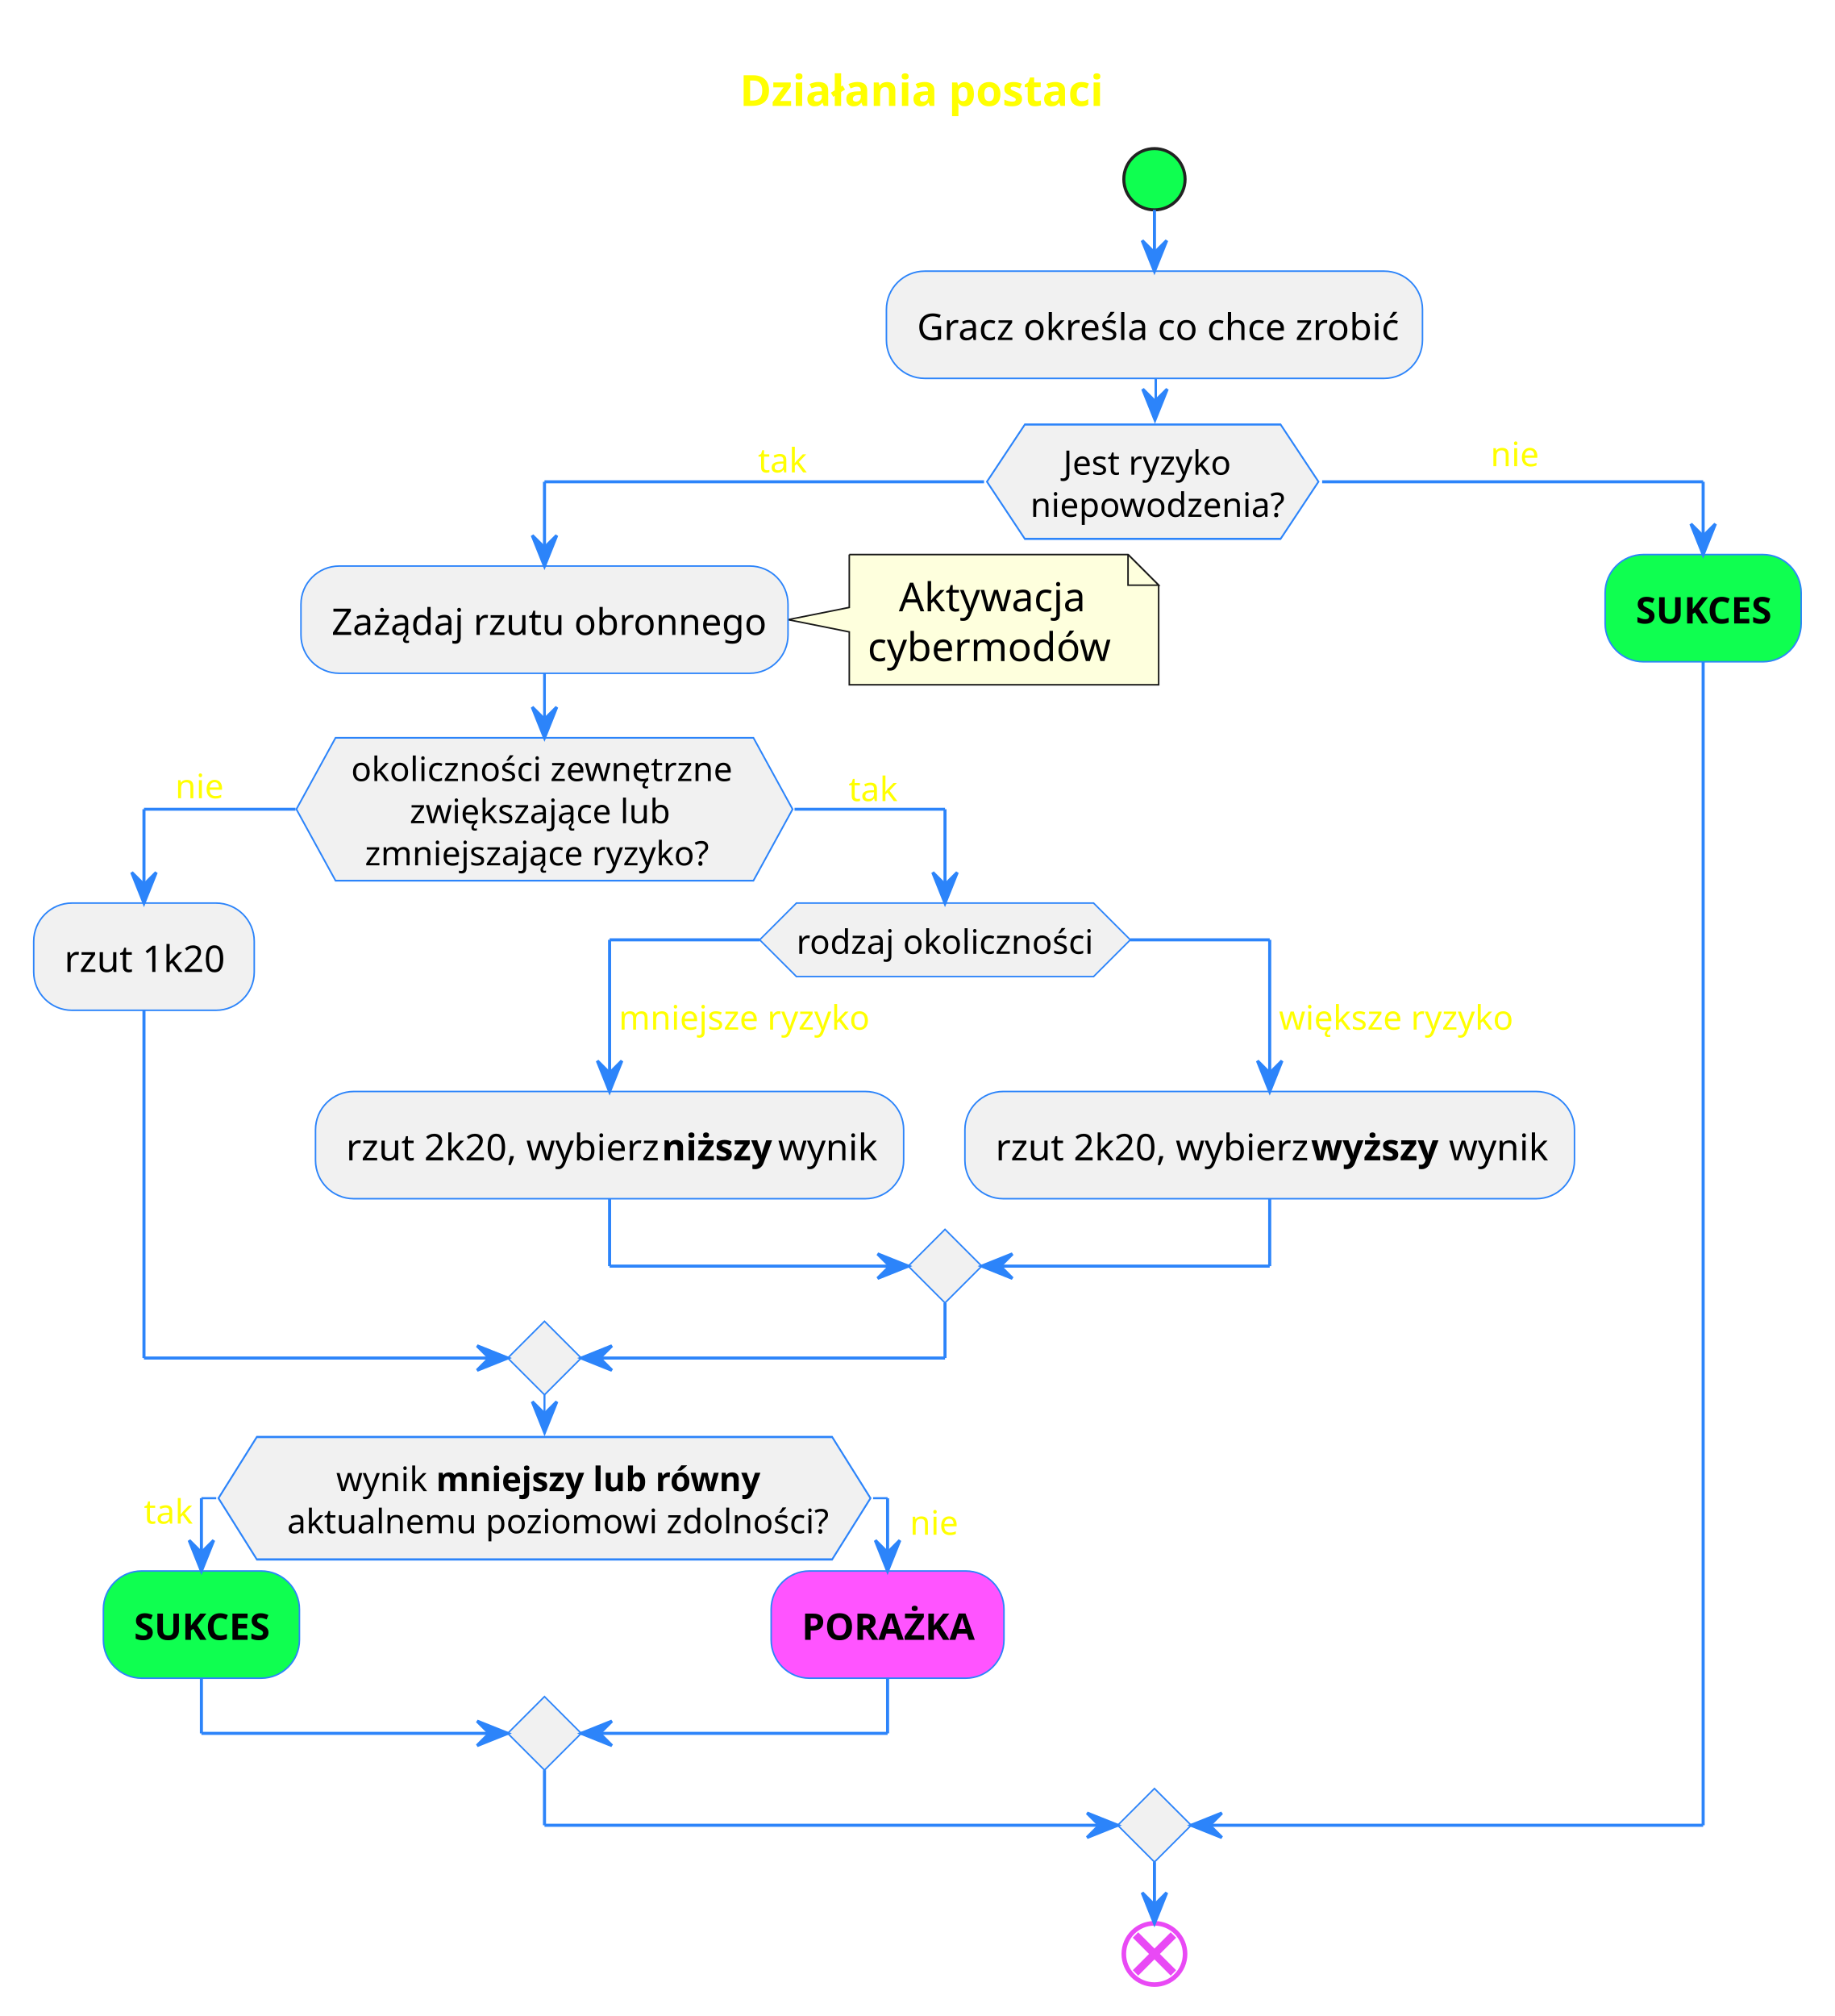
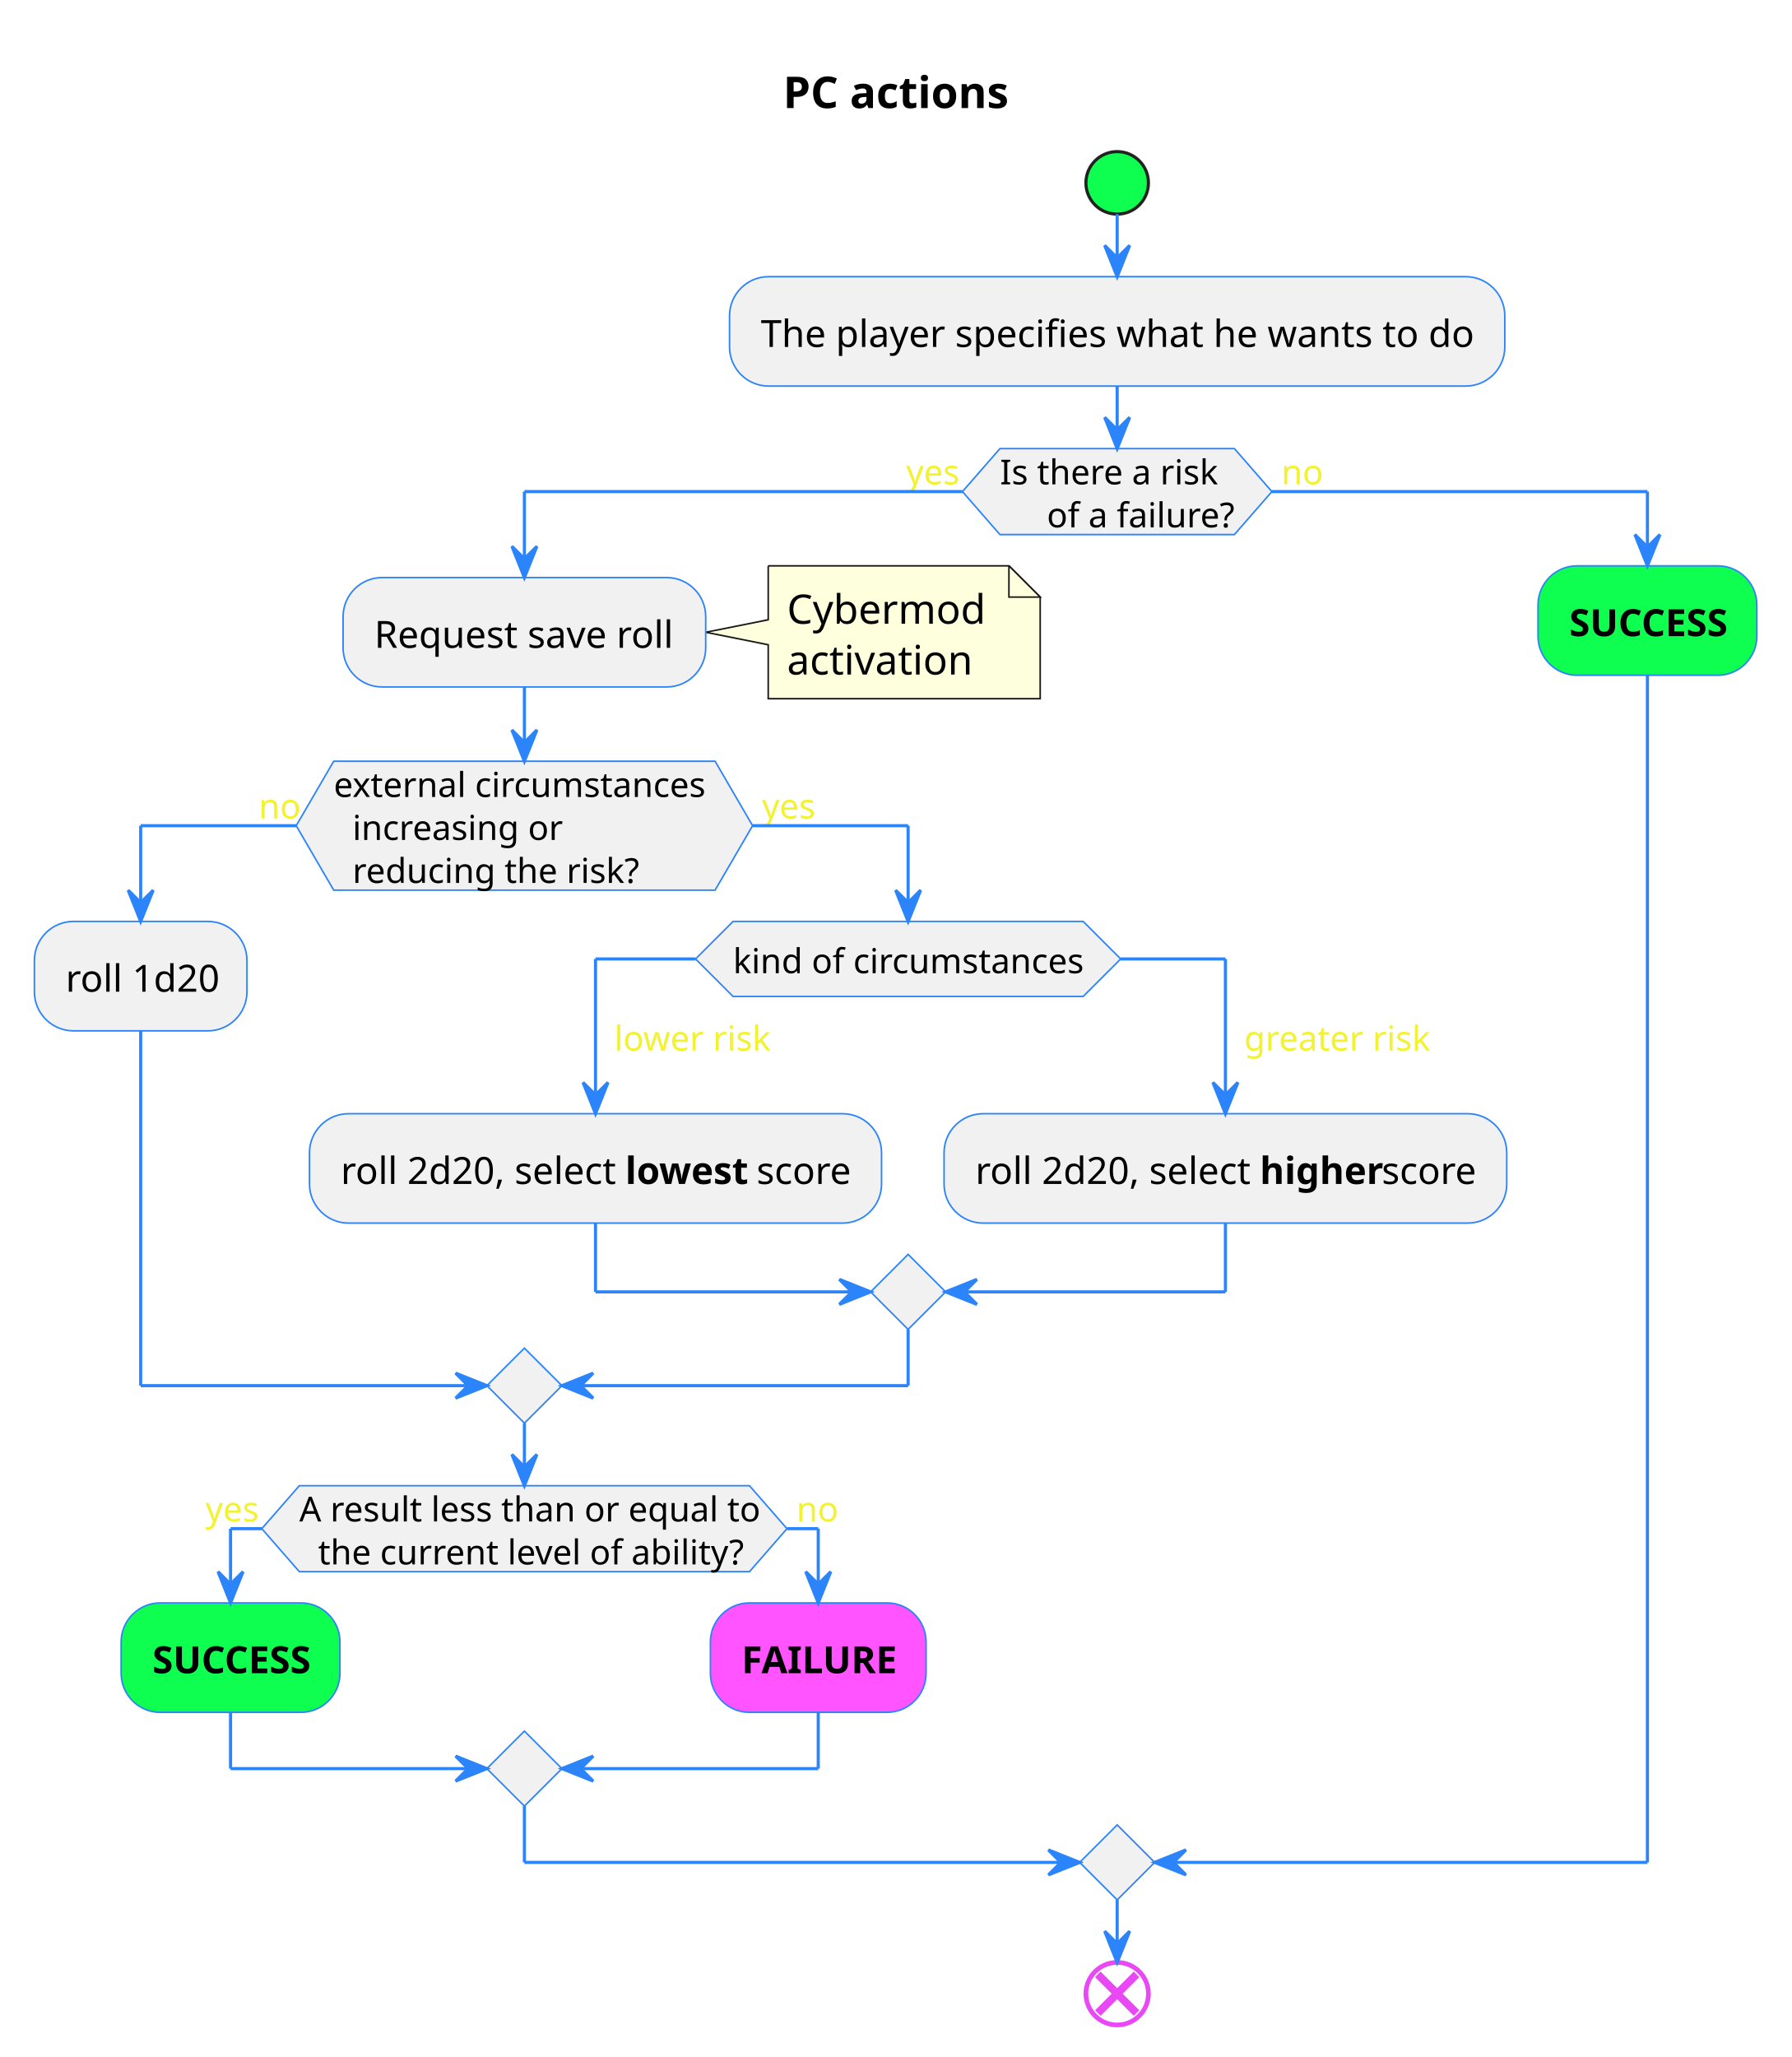
- <svg xmlns="http://www.w3.org/2000/svg" contentStyleType="text/css" height="658px" preserveAspectRatio="none" style="width:599px;height:658px;background:#FFFFFF;" version="1.1" viewBox="0 0 599 658" width="599px" zoomAndPan="magnify" id="svg229">
-   <defs id="defs2" />
-   <g id="g227">
-     <rect fill="none" height="27.5" id="_title" style="stroke:none;stroke-width:1.0;" width="123" x="236.5" y="15" />
-     <text fill="#000000" font-family="Oxanium" font-size="14" font-weight="bold" lengthAdjust="spacing" textLength="113" x="241.5" y="34.56" id="text5" style="fill:#ffff00">Działania postaci</text>
-     <ellipse cx="376.875" cy="58.5" fill="#0FFF50" rx="10" ry="10" style="stroke:#222222;stroke-width:1.0;" id="ellipse7" />
-     <rect fill="#F1F1F1" height="35" rx="12.5" ry="12.5" style="stroke:#2C84FA;stroke-width:0.5;" width="175" x="289.375" y="88.5" id="rect9" />
-     <text fill="#000000" font-family="Oxanium" font-size="12" lengthAdjust="spacing" textLength="155" x="299.375" y="110.98" id="text11">Gracz określa co chce zrobić</text>
-     <polygon fill="#f1f1f1" points="417.375,143.5 429.375,157.25 417.375,171 336.375,171 324.375,157.25 336.375,143.5 " style="stroke:#2c84fa;stroke-width:0.5" id="polygon13" transform="matrix(1.030826,0,0,1.357239,-12.18606,-56.20441)" />
-     <text fill="#000000" font-family="Oxanium" font-size="11px" lengthAdjust="spacing" textLength="60" x="336.375" y="154.94" id="text15" transform="translate(10.73101)">Jest ryzyko</text>
-     <text fill="#000000" font-family="Oxanium" font-size="11" lengthAdjust="spacing" textLength="81" x="336.375" y="168.69" id="text17">niepowodzenia?</text>
-     <text fill="#000000" font-family="Oxanium" font-size="11px" lengthAdjust="spacing" textLength="16" x="308.375" y="154.94" id="text19" transform="translate(-60.93281,-0.7601562)" style="fill:#ffff00">tak</text>
-     <text fill="#000000" font-family="Oxanium" font-size="11px" lengthAdjust="spacing" textLength="15" x="429.375" y="154.94" id="text21" transform="translate(57.20859,-2.764453)" style="fill:#ffff00">nie</text>
-     <path d="M277.25,181 L277.25,198.25 L257.25,202.25 L277.25,206.25 L277.25,223.5 A0,0 0 0 0 277.25,223.5 L378.25,223.5 A0,0 0 0 0 378.25,223.5 L378.25,191 L368.25,181 L277.25,181 A0,0 0 0 0 277.25,181 " fill="#FEFFDD" style="stroke:#181818;stroke-width:0.5;" id="path23" />
-     <path d="M368.25,181 L368.25,191 L378.25,191 L368.25,181 " fill="#FEFFDD" style="stroke:#181818;stroke-width:0.5;" id="path25" />
-     <text fill="#000000" font-family="Oxanium" font-size="13px" lengthAdjust="spacing" textLength="61" x="283.25" y="199.52" id="text27" transform="translate(10.176)">Aktywacja</text>
-     <text fill="#000000" font-family="Oxanium" font-size="13" lengthAdjust="spacing" textLength="80" x="283.25" y="215.77" id="text29">cybermodów</text>
-     <rect fill="#F1F1F1" height="35" rx="12.5" ry="12.5" style="stroke:#2C84FA;stroke-width:0.5;" width="159" x="98.25" y="184.75" id="rect31" />
-     <text fill="#000000" font-family="Oxanium" font-size="12" lengthAdjust="spacing" textLength="139" x="108.25" y="207.23" id="text33">Zażądaj rzutu obronnego</text>
-     <polygon fill="#f1f1f1" points="241.75,243.5 253.75,264.125 241.75,284.75 113.75,284.75 101.75,264.125 113.75,243.5 " style="stroke:#2c84fa;stroke-width:0.5" id="polygon35" transform="matrix(1.065766,0,0,1.130364,-11.68987,-34.43223)" />
-     <text fill="#000000" font-family="Oxanium" font-size="11px" lengthAdjust="spacing" textLength="125" x="113.75" y="254.94" id="text37" transform="translate(0.879005)">okoliczności zewnętrzne</text>
-     <text fill="#000000" font-family="Oxanium" font-size="11px" lengthAdjust="spacing" textLength="87" x="119.75" y="268.69" id="text39" transform="translate(14)">zwiększające lub</text>
-     <text fill="#000000" font-family="Oxanium" font-size="11px" lengthAdjust="spacing" textLength="116" x="119.75" y="282.44" id="text41" transform="translate(-0.621004)">zmniejszające ryzyko?</text>
-     <text fill="#000000" font-family="Oxanium" font-size="11px" lengthAdjust="spacing" textLength="15" x="86.75" y="261.815" id="text43" transform="translate(-29.54902,-1.281055)" style="fill:#ffff00">nie</text>
-     <text fill="#000000" font-family="Oxanium" font-size="11px" lengthAdjust="spacing" textLength="16" x="253.75" y="261.815" id="text45" transform="translate(23.27637,-0.35)" style="fill:#ffff00">tak</text>
-     <rect fill="#F1F1F1" height="35" rx="12.5" ry="12.5" style="stroke:#2C84FA;stroke-width:0.5;" width="72" x="11" y="294.75" id="rect47" />
-     <text fill="#000000" font-family="Oxanium" font-size="12" lengthAdjust="spacing" textLength="52" x="21" y="317.23" id="text49">rzut 1k20</text>
-     <polygon fill="#F1F1F1" points="260,294.75,357,294.75,369,306.75,357,318.75,260,318.75,248,306.75,260,294.75" style="stroke:#2C84FA;stroke-width:0.5;" id="polygon51" />
-     <text fill="#000000" font-family="Oxanium" font-size="11" lengthAdjust="spacing" textLength="97" x="260" y="311.315" id="text53">rodzaj okoliczności</text>
-     <rect fill="#F1F1F1" height="35" rx="12.5" ry="12.5" style="stroke:#2C84FA;stroke-width:0.5;" width="192" x="103" y="356.249" id="rect55" />
-     <text fill="#000000" font-family="Oxanium" font-size="12" lengthAdjust="spacing" textLength="100" x="113" y="378.729" id="text57">rzut 2k20, wybierz</text>
-     <text fill="#000000" font-family="Oxanium" font-size="12" font-weight="bold" lengthAdjust="spacing" textLength="35" x="216" y="378.729" id="text59">niższy</text>
-     <text fill="#000000" font-family="Oxanium" font-size="12" lengthAdjust="spacing" textLength="31" x="254" y="378.729" id="text61">wynik</text>
-     <rect fill="#F1F1F1" height="35" rx="12.5" ry="12.5" style="stroke:#2C84FA;stroke-width:0.5;" width="199" x="315" y="356.249" id="rect63" />
-     <text fill="#000000" font-family="Oxanium" font-size="12" lengthAdjust="spacing" textLength="100" x="325" y="378.729" id="text65">rzut 2k20, wybierz</text>
-     <text fill="#000000" font-family="Oxanium" font-size="12" font-weight="bold" lengthAdjust="spacing" textLength="42" x="428" y="378.729" id="text67">wyższy</text>
-     <text fill="#000000" font-family="Oxanium" font-size="12" lengthAdjust="spacing" textLength="31" x="473" y="378.729" id="text69">wynik</text>
-     <polygon fill="#F1F1F1" points="308.5,401.249,308.5,401.249,320.5,413.249,308.5,425.249,308.5,425.249,296.5,413.249,308.5,401.249" style="stroke:#2C84FA;stroke-width:0.5;" id="polygon71" />
-     <polygon fill="#F1F1F1" points="177.75,431.249,189.75,443.249,177.75,455.249,165.75,443.249,177.75,431.249" style="stroke:#2C84FA;stroke-width:0.5;" id="polygon73" />
-     <polygon fill="#f1f1f1" points="267.75,475.249 279.75,488.999 267.75,502.749 87.75,502.749 75.75,488.999 87.75,475.249 " style="stroke:#2c84fa;stroke-width:0.5" id="polygon75" transform="matrix(1.043426,0,0,1.453595,-7.718974,-221.8075)" />
-     <text fill="#000000" font-family="Oxanium" font-size="11px" lengthAdjust="spacing" textLength="131" x="87.75" y="486.689" id="text77" transform="translate(21.99531)">wynik <tspan style="font-style:normal;font-variant:normal;font-weight:600;font-stretch:normal;font-family:Oxanium;-inkscape-font-specification:'Oxanium Semi-Bold'" id="tspan848">mniejszy lub równy</tspan>
-     </text>
-     <text fill="#000000" font-family="Oxanium" font-size="11" lengthAdjust="spacing" textLength="174" x="93.75" y="500.439" id="text79">aktualnemu poziomowi zdolności?</text>
-     <text fill="#000000" font-family="Oxanium" font-size="11px" lengthAdjust="spacing" textLength="16" x="59.75" y="486.689" id="text81" transform="translate(-12.78184,10.60938)" style="fill:#ffff00">tak</text>
-     <text fill="#000000" font-family="Oxanium" font-size="11px" lengthAdjust="spacing" textLength="15" x="279.75" y="486.689" id="text83" transform="translate(17.26894,14.24199)" style="fill:#ffff00">nie</text>
-     <rect fill="#0FFF50" height="35" rx="12.5" ry="12.5" style="stroke:#2C84FA;stroke-width:0.5;" width="64" x="33.75" y="512.749" id="rect85" />
-     <text fill="#000000" font-family="Oxanium" font-size="12" font-weight="bold" lengthAdjust="spacing" textLength="44" x="43.75" y="535.229" id="text87">SUKCES</text>
-     <rect fill="#FF54FF" height="35" rx="12.5" ry="12.5" style="stroke:#2C84FA;stroke-width:0.5;" width="76" x="251.75" y="512.749" id="rect89" />
-     <text fill="#000000" font-family="Oxanium" font-size="12" font-weight="bold" lengthAdjust="spacing" textLength="56" x="261.75" y="535.229" id="text91">PORAŻKA</text>
-     <polygon fill="#F1F1F1" points="177.75,553.749,189.75,565.749,177.75,577.749,165.75,565.749,177.75,553.749" style="stroke:#2C84FA;stroke-width:0.5;" id="polygon93" />
-     <rect fill="#0FFF50" height="35" rx="12.5" ry="12.5" style="stroke:#2C84FA;stroke-width:0.5;" width="64" x="524" y="181" id="rect95" />
-     <text fill="#000000" font-family="Oxanium" font-size="12" font-weight="bold" lengthAdjust="spacing" textLength="44" x="534" y="203.48" id="text97">SUKCES</text>
-     <polygon fill="#F1F1F1" points="376.875,583.749,388.875,595.749,376.875,607.749,364.875,595.749,376.875,583.749" style="stroke:#2C84FA;stroke-width:0.5;" id="polygon99" />
-     <ellipse cx="376.875" cy="637.749" fill="none" rx="10" ry="10" style="stroke:#E949F5;stroke-width:1.5;" id="ellipse101" />
-     <line style="stroke:#E949F5;stroke-width:2.5;" x1="370.688" x2="383.062" y1="631.562" y2="643.937" id="line103" />
-     <line style="stroke:#E949F5;stroke-width:2.5;" x1="383.062" x2="370.688" y1="631.562" y2="643.937" id="line105" />
-     <line style="stroke:#2C84FA;stroke-width:1.0;" x1="376.875" x2="376.875" y1="68.5" y2="88.5" id="line107" />
-     <polygon fill="#2C84FA" points="372.875,78.5,376.875,88.5,380.875,78.5,376.875,82.5" style="stroke:#2C84FA;stroke-width:1.0;" id="polygon109" />
-     <line style="stroke:#2C84FA;stroke-width:1.0;" x1="248" x2="199" y1="306.75" y2="306.75" id="line111" />
-     <line style="stroke:#2C84FA;stroke-width:1.0;" x1="199" x2="199" y1="306.75" y2="356.249" id="line113" />
-     <polygon fill="#2C84FA" points="195,346.249,199,356.249,203,346.249,199,350.249" style="stroke:#2C84FA;stroke-width:1.0;" id="polygon115" />
-     <text fill="#000000" font-family="Oxanium" font-size="11" lengthAdjust="spacing" textLength="83" x="202" y="336.064" id="text117" style="fill:#ffff00">mniejsze ryzyko</text>
-     <line style="stroke:#2C84FA;stroke-width:1.0;" x1="369" x2="414.5" y1="306.75" y2="306.75" id="line119" />
-     <line style="stroke:#2C84FA;stroke-width:1.0;" x1="414.5" x2="414.5" y1="306.75" y2="356.249" id="line121" />
-     <polygon fill="#2C84FA" points="410.5,346.249,414.5,356.249,418.5,346.249,414.5,350.249" style="stroke:#2C84FA;stroke-width:1.0;" id="polygon123" />
-     <text fill="#000000" font-family="Oxanium" font-size="11" lengthAdjust="spacing" textLength="79" x="417.5" y="336.064" id="text125" style="fill:#ffff00">większe ryzyko</text>
-     <line style="stroke:#2C84FA;stroke-width:1.0;" x1="199" x2="199" y1="391.249" y2="413.249" id="line127" />
-     <line style="stroke:#2C84FA;stroke-width:1.0;" x1="199" x2="296.5" y1="413.249" y2="413.249" id="line129" />
-     <polygon fill="#2C84FA" points="286.5,409.249,296.5,413.249,286.5,417.249,290.5,413.249" style="stroke:#2C84FA;stroke-width:1.0;" id="polygon131" />
-     <line style="stroke:#2C84FA;stroke-width:1.0;" x1="414.5" x2="414.5" y1="391.249" y2="413.249" id="line133" />
-     <line style="stroke:#2C84FA;stroke-width:1.0;" x1="414.5" x2="320.5" y1="413.249" y2="413.249" id="line135" />
-     <polygon fill="#2C84FA" points="330.5,409.249,320.5,413.249,330.5,417.249,326.5,413.249" style="stroke:#2C84FA;stroke-width:1.0;" id="polygon137" />
-     <line style="stroke:#2c84fa;stroke-width:0.951;fill:#ffff00" x1="96.49" x2="47" y1="264.125" y2="264.125" id="line139" />
-     <line style="stroke:#2C84FA;stroke-width:1.0;" x1="47" x2="47" y1="264.125" y2="294.75" id="line141" />
-     <polygon fill="#2C84FA" points="43,284.75,47,294.75,51,284.75,47,288.75" style="stroke:#2C84FA;stroke-width:1.0;" id="polygon143" />
-     <line style="stroke:#2c84fa;stroke-width:0.947;fill:#ffff00" x1="259.376" x2="308.5" y1="264.125" y2="264.125" id="line145" />
-     <line style="stroke:#2C84FA;stroke-width:1.0;" x1="308.5" x2="308.5" y1="264.125" y2="294.75" id="line147" />
-     <polygon fill="#2C84FA" points="304.5,284.75,308.5,294.75,312.5,284.75,308.5,288.75" style="stroke:#2C84FA;stroke-width:1.0;" id="polygon149" />
-     <line style="stroke:#2C84FA;stroke-width:1.0;" x1="47" x2="47" y1="329.75" y2="443.249" id="line151" />
-     <line style="stroke:#2C84FA;stroke-width:1.0;" x1="47" x2="165.75" y1="443.249" y2="443.249" id="line153" />
-     <polygon fill="#2C84FA" points="155.75,439.249,165.75,443.249,155.75,447.249,159.75,443.249" style="stroke:#2C84FA;stroke-width:1.0;" id="polygon155" />
-     <line style="stroke:#2C84FA;stroke-width:1.0;" x1="308.5" x2="308.5" y1="425.249" y2="443.249" id="line157" />
-     <line style="stroke:#2C84FA;stroke-width:1.0;" x1="308.5" x2="189.75" y1="443.249" y2="443.249" id="line159" />
-     <polygon fill="#2C84FA" points="199.75,439.249,189.75,443.249,199.75,447.249,195.75,443.249" style="stroke:#2C84FA;stroke-width:1.0;" id="polygon161" />
-     <line style="stroke:#2c84fa;stroke-width:0.886" x1="177.75" x2="177.75" y1="219.75" y2="238.384" id="line163" />
-     <polygon fill="#2c84fa" points="177.75,243.5 181.75,233.5 177.75,237.5 173.75,233.5 " style="stroke:#2c84fa;stroke-width:1" id="polygon165" transform="translate(0,-2.715234)" />
-     <line style="stroke:#2c84fa;stroke-width:0.696" x1="70.598" x2="65.75" y1="488.999" y2="488.999" id="line167" />
-     <line style="stroke:#2C84FA;stroke-width:1.0;" x1="65.75" x2="65.75" y1="488.999" y2="512.749" id="line169" />
-     <polygon fill="#2C84FA" points="61.75,502.749,65.75,512.749,69.75,502.749,65.75,506.749" style="stroke:#2C84FA;stroke-width:1.0;" id="polygon171" />
-     <line style="stroke:#2c84fa;stroke-width:0.687" x1="285.026" x2="289.75" y1="488.999" y2="488.999" id="line173" />
-     <line style="stroke:#2C84FA;stroke-width:1.0;" x1="289.75" x2="289.75" y1="488.999" y2="512.749" id="line175" />
-     <polygon fill="#2C84FA" points="285.75,502.749,289.75,512.749,293.75,502.749,289.75,506.749" style="stroke:#2C84FA;stroke-width:1.0;" id="polygon177" />
-     <line style="stroke:#2C84FA;stroke-width:1.0;" x1="65.75" x2="65.75" y1="547.749" y2="565.749" id="line179" />
-     <line style="stroke:#2C84FA;stroke-width:1.0;" x1="65.75" x2="165.75" y1="565.749" y2="565.749" id="line181" />
-     <polygon fill="#2C84FA" points="155.75,561.749,165.75,565.749,155.75,569.749,159.75,565.749" style="stroke:#2C84FA;stroke-width:1.0;" id="polygon183" />
-     <line style="stroke:#2C84FA;stroke-width:1.0;" x1="289.75" x2="289.75" y1="547.749" y2="565.749" id="line185" />
-     <line style="stroke:#2C84FA;stroke-width:1.0;" x1="289.75" x2="189.75" y1="565.749" y2="565.749" id="line187" />
-     <polygon fill="#2C84FA" points="199.75,561.749,189.75,565.749,199.75,569.749,195.75,565.749" style="stroke:#2C84FA;stroke-width:1.0;" id="polygon189" />
-     <line style="stroke:#2c84fa;stroke-width:0.641" x1="177.75" x2="177.75" y1="455.249" y2="463.466" id="line191" />
-     <polygon fill="#2c84fa" points="177.75,469.249 173.75,465.249 177.75,475.249 181.75,465.249 " style="stroke:#2c84fa;stroke-width:1" id="polygon193" transform="translate(0.02416869,-7.764916)" />
-     <line style="stroke:#2c84fa;stroke-width:0.989" x1="321.248" x2="177.75" y1="157.25" y2="157.25" id="line195" />
-     <line style="stroke:#2C84FA;stroke-width:1.0;" x1="177.75" x2="177.75" y1="157.25" y2="184.75" id="line197" />
-     <polygon fill="#2C84FA" points="173.75,174.75,177.75,184.75,181.75,174.75,177.75,178.75" style="stroke:#2C84FA;stroke-width:1.0;" id="polygon199" />
-     <line style="stroke:#2c84fa;stroke-width:0.991" x1="431.62" x2="556" y1="157.25" y2="157.25" id="line201" />
-     <line style="stroke:#2C84FA;stroke-width:1.0;" x1="556" x2="556" y1="157.25" y2="181" id="line203" />
-     <polygon fill="#2C84FA" points="552,171,556,181,560,171,556,175" style="stroke:#2C84FA;stroke-width:1.0;" id="polygon205" />
-     <line style="stroke:#2C84FA;stroke-width:1.0;" x1="177.75" x2="177.75" y1="577.749" y2="595.749" id="line207" />
-     <line style="stroke:#2C84FA;stroke-width:1.0;" x1="177.75" x2="364.875" y1="595.749" y2="595.749" id="line209" />
-     <polygon fill="#2C84FA" points="354.875,591.749,364.875,595.749,354.875,599.749,358.875,595.749" style="stroke:#2C84FA;stroke-width:1.0;" id="polygon211" />
-     <line style="stroke:#2C84FA;stroke-width:1.0;" x1="556" x2="556" y1="216" y2="595.749" id="line213" />
-     <line style="stroke:#2C84FA;stroke-width:1.0;" x1="556" x2="388.875" y1="595.749" y2="595.749" id="line215" />
-     <polygon fill="#2C84FA" points="398.875,591.749,388.875,595.749,398.875,599.749,394.875,595.749" style="stroke:#2C84FA;stroke-width:1.0;" id="polygon217" />
-     <line style="stroke:#2c84fa;stroke-width:0.778" x1="377.302" x2="377.302" y1="123.5" y2="135.591" id="line219" />
-     <polygon fill="#2c84fa" points="376.875,143.5 380.875,133.5 376.875,137.5 372.875,133.5 " style="stroke:#2c84fa;stroke-width:1" id="polygon221" transform="translate(0.1708984,-6.503711)" />
-     <line style="stroke:#2C84FA;stroke-width:1.0;" x1="376.875" x2="376.875" y1="607.749" y2="627.749" id="line223" />
-     <polygon fill="#2C84FA" points="372.875,617.749,376.875,627.749,380.875,617.749,376.875,621.749" style="stroke:#2C84FA;stroke-width:1.0;" id="polygon225" />
+ <svg xmlns="http://www.w3.org/2000/svg" contentStyleType="text/css" height="658px" preserveAspectRatio="none" style="width:573px;height:658px;background:transparent;" version="1.1" viewBox="0 0 573 658" width="573px" zoomAndPan="magnify">
+   <defs />
+   <g>
+     <rect fill="none" height="27.5" id="_title" style="stroke:none;stroke-width:1.0;" width="79" x="245.5" y="15" />
+     <text fill="#000000" font-family="Oxanium" font-size="14" font-weight="bold" lengthAdjust="spacing" textLength="69" x="250.5" y="34.56">PC actions</text>
+     <ellipse cx="357.375" cy="58.5" fill="#0FFF50" rx="10" ry="10" style="stroke:#222222;stroke-width:1.0;" />
+     <rect fill="#F1F1F1" height="35" rx="12.5" ry="12.5" style="stroke:#2C84FA;stroke-width:0.5;" width="248" x="233.375" y="88.5" />
+     <text fill="#000000" font-family="Oxanium" font-size="12" lengthAdjust="spacing" textLength="228" x="243.375" y="110.98">The player specifies what he wants to do</text>
+     <polygon fill="#F1F1F1" points="319.875,143.5,394.875,143.5,406.875,157.25,394.875,171,319.875,171,307.875,157.25,319.875,143.5" style="stroke:#2C84FA;stroke-width:0.5;" />
+     <text fill="#000000" font-family="Oxanium" font-size="11" lengthAdjust="spacing" textLength="69" x="319.875" y="154.94">Is there a risk</text>
+     <text fill="#000000" font-family="Oxanium" font-size="11" lengthAdjust="spacing" textLength="60" x="334.875" y="168.69">of a failure?</text>
+     <text fill="#F2F230" font-family="Oxanium" font-size="11" lengthAdjust="spacing" textLength="18" x="289.875" y="154.94">yes</text>
+     <text fill="#F2F230" font-family="Oxanium" font-size="11" lengthAdjust="spacing" textLength="12" x="409.875" y="154.94">no</text>
+     <path d="M245.75,181 L245.75,198.25 L225.75,202.25 L245.75,206.25 L245.75,223.5 A0,0 0 0 0 245.75,223.5 L332.75,223.5 A0,0 0 0 0 332.75,223.5 L332.75,191 L322.75,181 L245.75,181 A0,0 0 0 0 245.75,181 " fill="#FEFFDD" style="stroke:#181818;stroke-width:0.5;" />
+     <path d="M322.75,181 L322.75,191 L332.75,191 L322.75,181 " fill="#FEFFDD" style="stroke:#181818;stroke-width:0.5;" />
+     <text fill="#000000" font-family="Oxanium" font-size="13" lengthAdjust="spacing" textLength="63" x="251.75" y="199.52">Cybermod</text>
+     <text fill="#000000" font-family="Oxanium" font-size="13" lengthAdjust="spacing" textLength="60" x="251.75" y="215.77">activation</text>
+     <rect fill="#F1F1F1" height="35" rx="12.5" ry="12.5" style="stroke:#2C84FA;stroke-width:0.5;" width="116" x="109.75" y="184.75" />
+     <text fill="#000000" font-family="Oxanium" font-size="12" lengthAdjust="spacing" textLength="96" x="119.75" y="207.23">Request save roll</text>
+     <polygon fill="#F1F1F1" points="106.75,243.5,228.75,243.5,240.75,264.125,228.75,284.75,106.75,284.75,94.75,264.125,106.75,243.5" style="stroke:#2C84FA;stroke-width:0.5;" />
+     <text fill="#000000" font-family="Oxanium" font-size="11" lengthAdjust="spacing" textLength="119" x="106.75" y="254.94">external circumstances</text>
+     <text fill="#000000" font-family="Oxanium" font-size="11" lengthAdjust="spacing" textLength="65" x="112.75" y="268.69">increasing or</text>
+     <text fill="#000000" font-family="Oxanium" font-size="11" lengthAdjust="spacing" textLength="90" x="112.75" y="282.44">reducing the risk?</text>
+     <text fill="#F2F230" font-family="Oxanium" font-size="11" lengthAdjust="spacing" textLength="12" x="82.75" y="261.815">no</text>
+     <text fill="#F2F230" font-family="Oxanium" font-size="11" lengthAdjust="spacing" textLength="18" x="243.75" y="261.815">yes</text>
+     <rect fill="#F1F1F1" height="35" rx="12.5" ry="12.5" style="stroke:#2C84FA;stroke-width:0.5;" width="68" x="11" y="294.75" />
+     <text fill="#000000" font-family="Oxanium" font-size="12" lengthAdjust="spacing" textLength="48" x="21" y="317.23">roll 1d20</text>
+     <polygon fill="#F1F1F1" points="234.5,294.75,346.5,294.75,358.5,306.75,346.5,318.75,234.5,318.75,222.5,306.75,234.5,294.75" style="stroke:#2C84FA;stroke-width:0.5;" />
+     <text fill="#000000" font-family="Oxanium" font-size="11" lengthAdjust="spacing" textLength="112" x="234.5" y="311.315">kind of circumstances</text>
+     <rect fill="#F1F1F1" height="35" rx="12.5" ry="12.5" style="stroke:#2C84FA;stroke-width:0.5;" width="183" x="99" y="356.249" />
+     <text fill="#000000" font-family="Oxanium" font-size="12" lengthAdjust="spacing" textLength="88" x="109" y="378.729">roll 2d20, select</text>
+     <text fill="#000000" font-family="Oxanium" font-size="12" font-weight="bold" lengthAdjust="spacing" textLength="39" x="200" y="378.729">lowest</text>
+     <text fill="#000000" font-family="Oxanium" font-size="12" lengthAdjust="spacing" textLength="30" x="242" y="378.729">score</text>
+     <rect fill="#F1F1F1" height="35" rx="12.5" ry="12.5" style="stroke:#2C84FA;stroke-width:0.5;" width="180" x="302" y="356.249" />
+     <text fill="#000000" font-family="Oxanium" font-size="12" lengthAdjust="spacing" textLength="88" x="312" y="378.729">roll 2d20, select</text>
+     <text fill="#000000" font-family="Oxanium" font-size="12" font-weight="bold" lengthAdjust="spacing" textLength="36" x="403" y="378.729">higher</text>
+     <text fill="#000000" font-family="Oxanium" font-size="12" lengthAdjust="spacing" textLength="30" x="442" y="378.729">score</text>
+     <polygon fill="#F1F1F1" points="290.5,401.249,290.5,401.249,302.5,413.249,290.5,425.249,290.5,425.249,278.5,413.249,290.5,401.249" style="stroke:#2C84FA;stroke-width:0.5;" />
+     <polygon fill="#F1F1F1" points="167.75,431.249,179.75,443.249,167.75,455.249,155.75,443.249,167.75,431.249" style="stroke:#2C84FA;stroke-width:0.5;" />
+     <polygon fill="#F1F1F1" points="95.75,475.249,239.75,475.249,251.75,488.999,239.75,502.749,95.75,502.749,83.75,488.999,95.75,475.249" style="stroke:#2C84FA;stroke-width:0.5;" />
+     <text fill="#000000" font-family="Oxanium" font-size="11" lengthAdjust="spacing" textLength="144" x="95.75" y="486.689">A result less than or equal to</text>
+     <text fill="#000000" font-family="Oxanium" font-size="11" lengthAdjust="spacing" textLength="135" x="101.75" y="500.439">the current level of ability?</text>
+     <text fill="#F2F230" font-family="Oxanium" font-size="11" lengthAdjust="spacing" textLength="18" x="65.75" y="486.689">yes</text>
+     <text fill="#F2F230" font-family="Oxanium" font-size="11" lengthAdjust="spacing" textLength="12" x="254.75" y="486.689">no</text>
+     <rect fill="#0FFF50" height="35" rx="12.5" ry="12.5" style="stroke:#2C84FA;stroke-width:0.5;" width="70" x="38.75" y="512.749" />
+     <text fill="#000000" font-family="Oxanium" font-size="12" font-weight="bold" lengthAdjust="spacing" textLength="50" x="48.75" y="535.229">SUCCESS</text>
+     <rect fill="#FF54FF" height="35" rx="12.5" ry="12.5" style="stroke:#2C84FA;stroke-width:0.5;" width="69" x="227.25" y="512.749" />
+     <text fill="#000000" font-family="Oxanium" font-size="12" font-weight="bold" lengthAdjust="spacing" textLength="49" x="237.25" y="535.229">FAILURE</text>
+     <polygon fill="#F1F1F1" points="167.75,553.749,179.75,565.749,167.75,577.749,155.75,565.749,167.75,553.749" style="stroke:#2C84FA;stroke-width:0.5;" />
+     <rect fill="#0FFF50" height="35" rx="12.5" ry="12.5" style="stroke:#2C84FA;stroke-width:0.5;" width="70" x="492" y="181" />
+     <text fill="#000000" font-family="Oxanium" font-size="12" font-weight="bold" lengthAdjust="spacing" textLength="50" x="502" y="203.48">SUCCESS</text>
+     <polygon fill="#F1F1F1" points="357.375,583.749,369.375,595.749,357.375,607.749,345.375,595.749,357.375,583.749" style="stroke:#2C84FA;stroke-width:0.5;" />
+     <ellipse cx="357.375" cy="637.749" fill="none" rx="10" ry="10" style="stroke:#E949F5;stroke-width:1.5;" />
+     <line style="stroke:#E949F5;stroke-width:2.5;" x1="351.188" x2="363.562" y1="631.562" y2="643.937" />
+     <line style="stroke:#E949F5;stroke-width:2.5;" x1="363.562" x2="351.188" y1="631.562" y2="643.937" />
+     <line style="stroke:#2C84FA;stroke-width:1.0;" x1="357.375" x2="357.375" y1="68.5" y2="88.5" />
+     <polygon fill="#2C84FA" points="353.375,78.5,357.375,88.5,361.375,78.5,357.375,82.5" style="stroke:#2C84FA;stroke-width:1.0;" />
+     <line style="stroke:#2C84FA;stroke-width:1.0;" x1="222.5" x2="190.5" y1="306.75" y2="306.75" />
+     <line style="stroke:#2C84FA;stroke-width:1.0;" x1="190.5" x2="190.5" y1="306.75" y2="356.249" />
+     <polygon fill="#2C84FA" points="186.5,346.249,190.5,356.249,194.5,346.249,190.5,350.249" style="stroke:#2C84FA;stroke-width:1.0;" />
+     <text fill="#000000" font-family="Oxanium" font-size="11" lengthAdjust="spacing" textLength="3" x="190.5" y="336.064"> </text>
+     <text fill="#F2F230" font-family="Oxanium" font-size="11" lengthAdjust="spacing" textLength="50" x="196.5" y="336.064">lower risk</text>
+     <line style="stroke:#2C84FA;stroke-width:1.0;" x1="358.5" x2="392" y1="306.75" y2="306.75" />
+     <line style="stroke:#2C84FA;stroke-width:1.0;" x1="392" x2="392" y1="306.75" y2="356.249" />
+     <polygon fill="#2C84FA" points="388,346.249,392,356.249,396,346.249,392,350.249" style="stroke:#2C84FA;stroke-width:1.0;" />
+     <text fill="#000000" font-family="Oxanium" font-size="11" lengthAdjust="spacing" textLength="3" x="392" y="336.064"> </text>
+     <text fill="#F2F230" font-family="Oxanium" font-size="11" lengthAdjust="spacing" textLength="58" x="398" y="336.064">greater risk</text>
+     <line style="stroke:#2C84FA;stroke-width:1.0;" x1="190.5" x2="190.5" y1="391.249" y2="413.249" />
+     <line style="stroke:#2C84FA;stroke-width:1.0;" x1="190.5" x2="278.5" y1="413.249" y2="413.249" />
+     <polygon fill="#2C84FA" points="268.5,409.249,278.5,413.249,268.5,417.249,272.5,413.249" style="stroke:#2C84FA;stroke-width:1.0;" />
+     <line style="stroke:#2C84FA;stroke-width:1.0;" x1="392" x2="392" y1="391.249" y2="413.249" />
+     <line style="stroke:#2C84FA;stroke-width:1.0;" x1="392" x2="302.5" y1="413.249" y2="413.249" />
+     <polygon fill="#2C84FA" points="312.5,409.249,302.5,413.249,312.5,417.249,308.5,413.249" style="stroke:#2C84FA;stroke-width:1.0;" />
+     <line style="stroke:#2C84FA;stroke-width:1.0;" x1="94.75" x2="45" y1="264.125" y2="264.125" />
+     <line style="stroke:#2C84FA;stroke-width:1.0;" x1="45" x2="45" y1="264.125" y2="294.75" />
+     <polygon fill="#2C84FA" points="41,284.75,45,294.75,49,284.75,45,288.75" style="stroke:#2C84FA;stroke-width:1.0;" />
+     <line style="stroke:#2C84FA;stroke-width:1.0;" x1="240.75" x2="290.5" y1="264.125" y2="264.125" />
+     <line style="stroke:#2C84FA;stroke-width:1.0;" x1="290.5" x2="290.5" y1="264.125" y2="294.75" />
+     <polygon fill="#2C84FA" points="286.5,284.75,290.5,294.75,294.5,284.75,290.5,288.75" style="stroke:#2C84FA;stroke-width:1.0;" />
+     <line style="stroke:#2C84FA;stroke-width:1.0;" x1="45" x2="45" y1="329.75" y2="443.249" />
+     <line style="stroke:#2C84FA;stroke-width:1.0;" x1="45" x2="155.75" y1="443.249" y2="443.249" />
+     <polygon fill="#2C84FA" points="145.75,439.249,155.75,443.249,145.75,447.249,149.75,443.249" style="stroke:#2C84FA;stroke-width:1.0;" />
+     <line style="stroke:#2C84FA;stroke-width:1.0;" x1="290.5" x2="290.5" y1="425.249" y2="443.249" />
+     <line style="stroke:#2C84FA;stroke-width:1.0;" x1="290.5" x2="179.75" y1="443.249" y2="443.249" />
+     <polygon fill="#2C84FA" points="189.75,439.249,179.75,443.249,189.75,447.249,185.75,443.249" style="stroke:#2C84FA;stroke-width:1.0;" />
+     <line style="stroke:#2C84FA;stroke-width:1.0;" x1="167.75" x2="167.75" y1="219.75" y2="243.5" />
+     <polygon fill="#2C84FA" points="163.75,233.5,167.75,243.5,171.75,233.5,167.75,237.5" style="stroke:#2C84FA;stroke-width:1.0;" />
+     <line style="stroke:#2C84FA;stroke-width:1.0;" x1="83.75" x2="73.75" y1="488.999" y2="488.999" />
+     <line style="stroke:#2C84FA;stroke-width:1.0;" x1="73.75" x2="73.75" y1="488.999" y2="512.749" />
+     <polygon fill="#2C84FA" points="69.75,502.749,73.75,512.749,77.75,502.749,73.75,506.749" style="stroke:#2C84FA;stroke-width:1.0;" />
+     <line style="stroke:#2C84FA;stroke-width:1.0;" x1="251.75" x2="261.75" y1="488.999" y2="488.999" />
+     <line style="stroke:#2C84FA;stroke-width:1.0;" x1="261.75" x2="261.75" y1="488.999" y2="512.749" />
+     <polygon fill="#2C84FA" points="257.75,502.749,261.75,512.749,265.75,502.749,261.75,506.749" style="stroke:#2C84FA;stroke-width:1.0;" />
+     <line style="stroke:#2C84FA;stroke-width:1.0;" x1="73.75" x2="73.75" y1="547.749" y2="565.749" />
+     <line style="stroke:#2C84FA;stroke-width:1.0;" x1="73.75" x2="155.75" y1="565.749" y2="565.749" />
+     <polygon fill="#2C84FA" points="145.75,561.749,155.75,565.749,145.75,569.749,149.75,565.749" style="stroke:#2C84FA;stroke-width:1.0;" />
+     <line style="stroke:#2C84FA;stroke-width:1.0;" x1="261.75" x2="261.75" y1="547.749" y2="565.749" />
+     <line style="stroke:#2C84FA;stroke-width:1.0;" x1="261.75" x2="179.75" y1="565.749" y2="565.749" />
+     <polygon fill="#2C84FA" points="189.75,561.749,179.75,565.749,189.75,569.749,185.75,565.749" style="stroke:#2C84FA;stroke-width:1.0;" />
+     <line style="stroke:#2C84FA;stroke-width:1.0;" x1="167.75" x2="167.75" y1="455.249" y2="475.249" />
+     <polygon fill="#2C84FA" points="163.75,465.249,167.75,475.249,171.75,465.249,167.75,469.249" style="stroke:#2C84FA;stroke-width:1.0;" />
+     <line style="stroke:#2C84FA;stroke-width:1.0;" x1="307.875" x2="167.75" y1="157.25" y2="157.25" />
+     <line style="stroke:#2C84FA;stroke-width:1.0;" x1="167.75" x2="167.75" y1="157.25" y2="184.75" />
+     <polygon fill="#2C84FA" points="163.75,174.75,167.75,184.75,171.75,174.75,167.75,178.75" style="stroke:#2C84FA;stroke-width:1.0;" />
+     <line style="stroke:#2C84FA;stroke-width:1.0;" x1="406.875" x2="527" y1="157.25" y2="157.25" />
+     <line style="stroke:#2C84FA;stroke-width:1.0;" x1="527" x2="527" y1="157.25" y2="181" />
+     <polygon fill="#2C84FA" points="523,171,527,181,531,171,527,175" style="stroke:#2C84FA;stroke-width:1.0;" />
+     <line style="stroke:#2C84FA;stroke-width:1.0;" x1="167.75" x2="167.75" y1="577.749" y2="595.749" />
+     <line style="stroke:#2C84FA;stroke-width:1.0;" x1="167.75" x2="345.375" y1="595.749" y2="595.749" />
+     <polygon fill="#2C84FA" points="335.375,591.749,345.375,595.749,335.375,599.749,339.375,595.749" style="stroke:#2C84FA;stroke-width:1.0;" />
+     <line style="stroke:#2C84FA;stroke-width:1.0;" x1="527" x2="527" y1="216" y2="595.749" />
+     <line style="stroke:#2C84FA;stroke-width:1.0;" x1="527" x2="369.375" y1="595.749" y2="595.749" />
+     <polygon fill="#2C84FA" points="379.375,591.749,369.375,595.749,379.375,599.749,375.375,595.749" style="stroke:#2C84FA;stroke-width:1.0;" />
+     <line style="stroke:#2C84FA;stroke-width:1.0;" x1="357.375" x2="357.375" y1="123.5" y2="143.5" />
+     <polygon fill="#2C84FA" points="353.375,133.5,357.375,143.5,361.375,133.5,357.375,137.5" style="stroke:#2C84FA;stroke-width:1.0;" />
+     <line style="stroke:#2C84FA;stroke-width:1.0;" x1="357.375" x2="357.375" y1="607.749" y2="627.749" />
+     <polygon fill="#2C84FA" points="353.375,617.749,357.375,627.749,361.375,617.749,357.375,621.749" style="stroke:#2C84FA;stroke-width:1.0;" />
  </g>
</svg>
